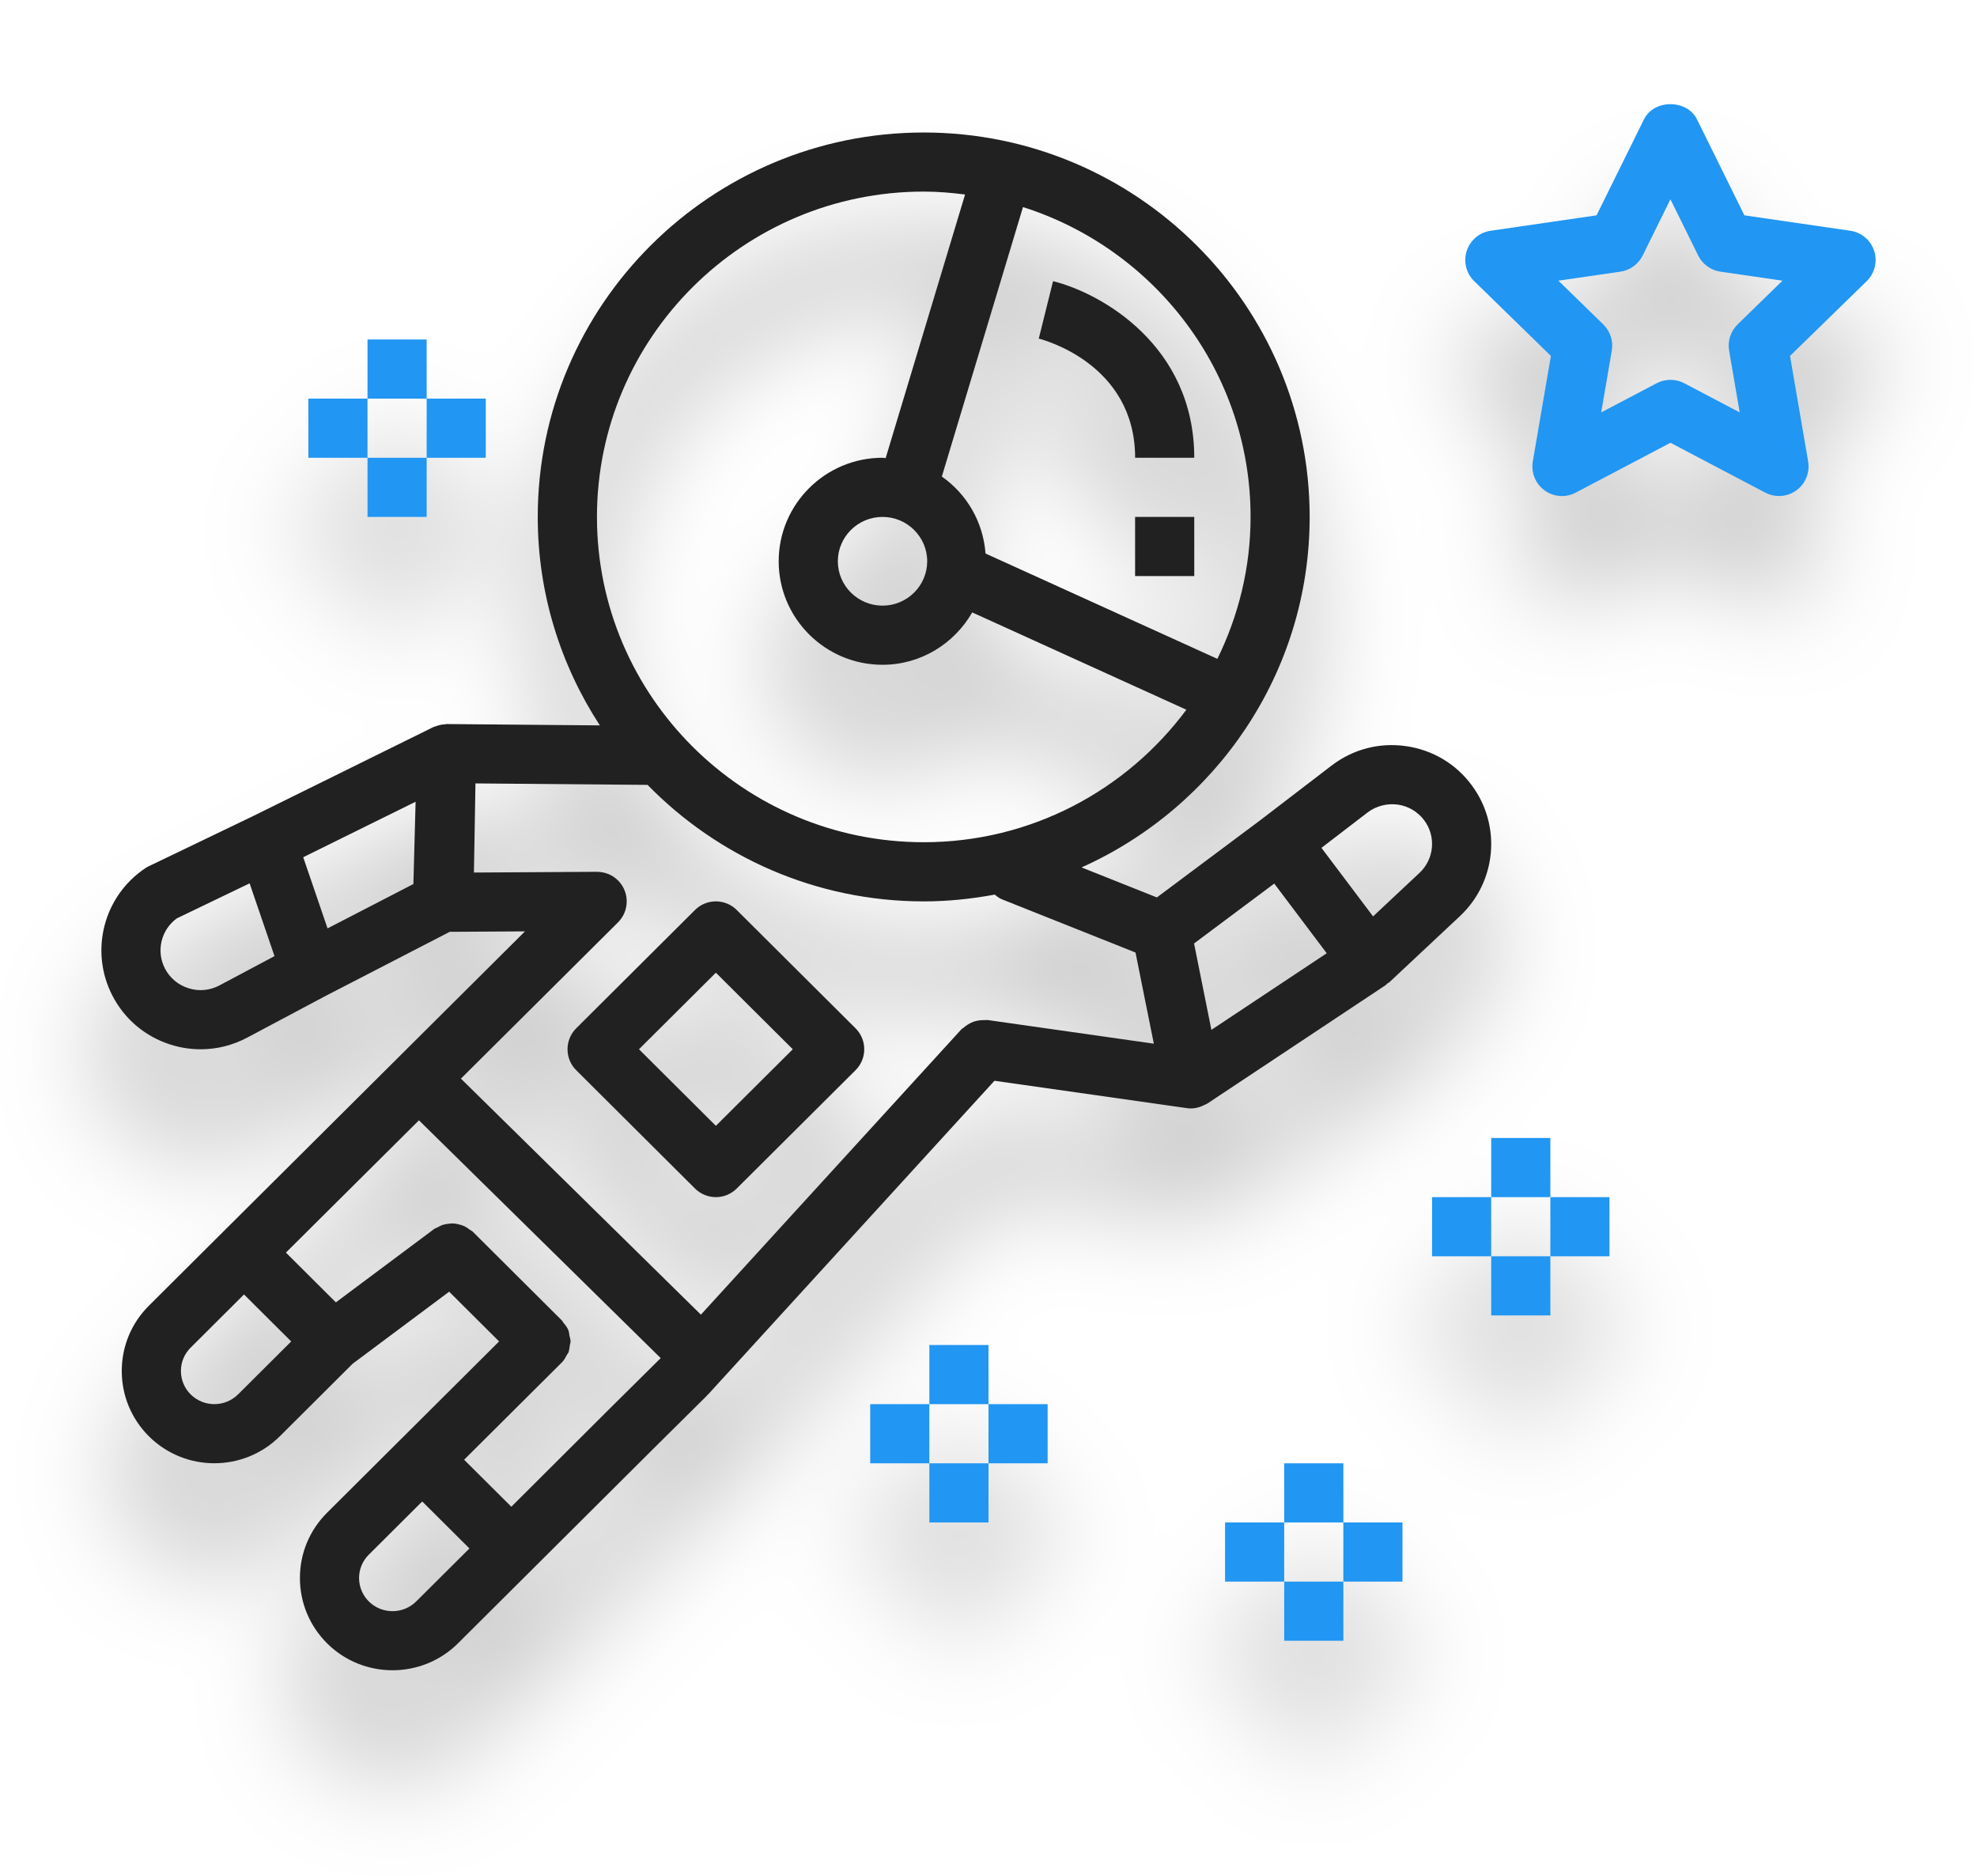
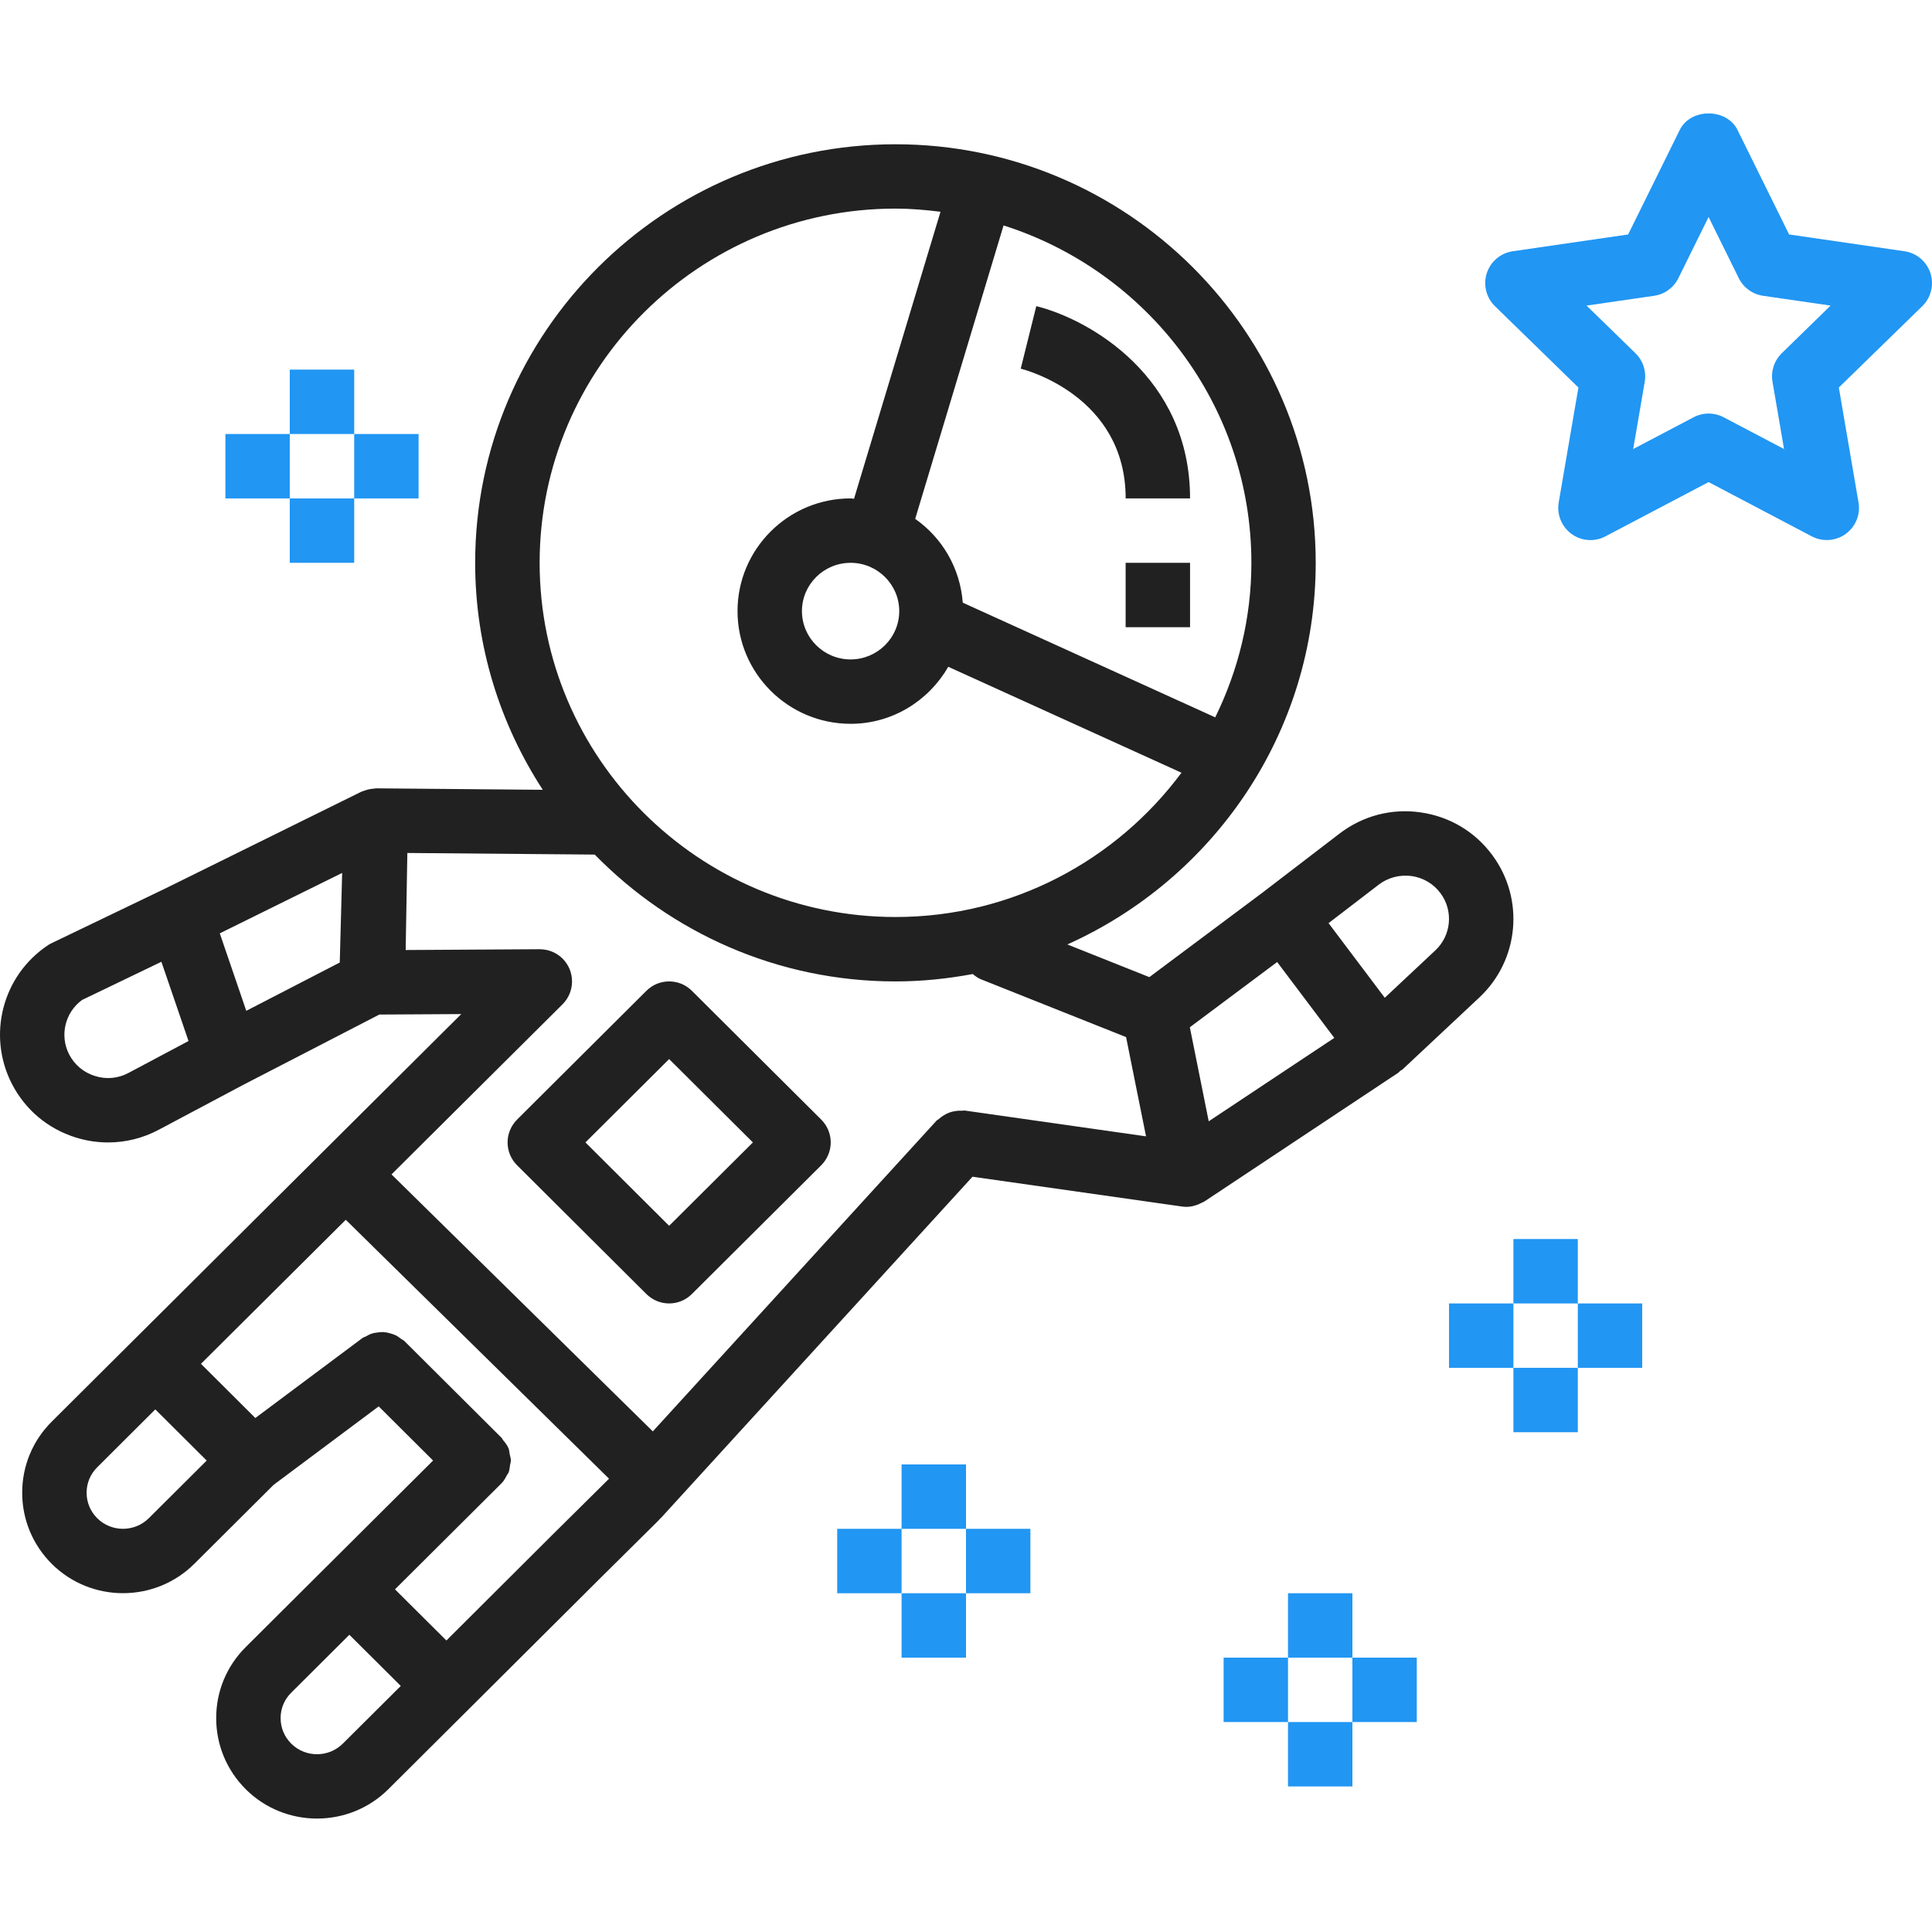
- <svg xmlns="http://www.w3.org/2000/svg" width="78" height="74" viewBox="0 0 78 74" fill="none">
-   <g filter="url(#filter0_d)">
-     <path d="M73.943 9.896C73.805 9.475 73.441 9.167 73.001 9.103L68.823 8.495L66.952 4.708C66.56 3.91 65.252 3.91 64.861 4.708L62.99 8.495L58.811 9.103C58.371 9.167 58.007 9.474 57.868 9.897C57.732 10.319 57.845 10.783 58.164 11.092L61.189 14.041L60.475 18.203C60.4 18.641 60.58 19.083 60.938 19.345C61.301 19.608 61.775 19.641 62.168 19.433L65.906 17.467L69.644 19.433C69.814 19.523 70.002 19.567 70.188 19.567C70.429 19.567 70.671 19.493 70.874 19.344C71.233 19.083 71.413 18.641 71.337 18.203L70.623 14.041L73.648 11.092C73.965 10.782 74.079 10.319 73.943 9.896ZM68.555 12.799C68.281 13.066 68.155 13.454 68.221 13.832L68.638 16.269L66.45 15.118C66.279 15.029 66.093 14.984 65.906 14.984C65.719 14.984 65.534 15.029 65.362 15.118L63.173 16.269L63.591 13.832C63.656 13.454 63.53 13.068 63.256 12.799L61.484 11.072L63.932 10.717C64.312 10.662 64.64 10.423 64.81 10.078L65.905 7.862L66.999 10.078C67.169 10.422 67.497 10.662 67.877 10.717L70.325 11.072L68.555 12.799Z" fill="#2196F3" />
-     <path d="M61.167 44.892H58.834V47.226H61.167V44.892Z" fill="#2196F3" />
-     <path d="M61.167 49.559H58.834V51.892H61.167V49.559Z" fill="#2196F3" />
-     <path d="M63.5 47.226H61.167V49.559H63.5V47.226Z" fill="#2196F3" />
-     <path d="M58.833 47.226H56.5V49.559H58.833V47.226Z" fill="#2196F3" />
-     <path d="M53 57.726H50.667V60.059H53V57.726Z" fill="#2196F3" />
-     <path d="M53 62.393H50.667V64.726H53V62.393Z" fill="#2196F3" />
-     <path d="M55.333 60.059H53V62.393H55.333V60.059Z" fill="#2196F3" />
-     <path d="M50.666 60.059H48.333V62.393H50.666V60.059Z" fill="#2196F3" />
-     <path d="M39 53.059H36.667V55.393H39V53.059Z" fill="#2196F3" />
-     <path d="M39 57.726H36.667V60.059H39V57.726Z" fill="#2196F3" />
-     <path d="M41.333 55.392H39V57.726H41.333V55.392Z" fill="#2196F3" />
-     <path d="M36.666 55.392H34.333V57.726H36.666V55.392Z" fill="#2196F3" />
-     <path d="M16.833 13.392H14.5V15.725H16.833V13.392Z" fill="#2196F3" />
-     <path d="M16.833 18.059H14.5V20.392H16.833V18.059Z" fill="#2196F3" />
-     <path d="M19.166 15.725H16.833V18.059H19.166V15.725Z" fill="#2196F3" />
-     <path d="M14.499 15.725H12.166V18.059H14.499V15.725Z" fill="#2196F3" />
-     <path d="M58.063 30.974C57.435 30.126 56.512 29.58 55.464 29.433C54.412 29.283 53.373 29.56 52.533 30.203L49.795 32.301L49.794 32.303L45.643 35.403L42.672 34.219C47.969 31.843 51.671 26.545 51.671 20.394C51.671 12.031 44.84 5.227 36.444 5.227C28.047 5.227 21.216 12.031 21.216 20.394C21.216 23.425 22.123 26.244 23.666 28.616L17.62 28.563C17.617 28.563 17.613 28.563 17.61 28.563C17.591 28.563 17.576 28.573 17.559 28.574C17.443 28.578 17.33 28.602 17.219 28.642C17.191 28.652 17.162 28.658 17.135 28.671C17.121 28.677 17.107 28.678 17.093 28.685L10.021 32.176C10.02 32.176 10.018 32.176 10.018 32.178L5.877 34.169C5.831 34.189 5.784 34.216 5.739 34.246C4.088 35.345 3.526 37.504 4.43 39.268C4.912 40.206 5.732 40.896 6.74 41.212C7.129 41.334 7.525 41.393 7.919 41.393C8.553 41.393 9.181 41.238 9.756 40.931L12.791 39.317L17.744 36.759L20.712 36.742L8.808 48.588C8.807 48.59 8.806 48.59 8.805 48.591L5.876 51.507C5.185 52.196 4.804 53.109 4.804 54.084C4.804 55.057 5.185 55.972 5.876 56.662C6.587 57.369 7.521 57.724 8.456 57.724C9.392 57.724 10.325 57.369 11.038 56.662L13.912 53.799L17.721 50.956L19.691 52.918L15.838 56.755C15.836 56.756 15.835 56.756 15.834 56.758L12.906 59.674C12.214 60.363 11.833 61.276 11.833 62.25C11.833 63.223 12.214 64.139 12.906 64.829C13.616 65.536 14.552 65.89 15.486 65.89C16.421 65.89 17.357 65.536 18.068 64.829L20.998 61.912L25.684 57.245C25.685 57.244 25.685 57.243 25.686 57.242L27.895 55.054L27.887 55.046C27.901 55.032 27.921 55.027 27.935 55.012L39.235 42.635L46.828 43.715C46.883 43.724 46.938 43.727 46.992 43.727C47.134 43.727 47.27 43.693 47.402 43.643C47.441 43.629 47.474 43.61 47.511 43.592C47.553 43.571 47.597 43.559 47.637 43.532L54.666 38.865C54.692 38.848 54.706 38.82 54.73 38.801C54.758 38.779 54.793 38.77 54.819 38.745L57.6 36.14C59.047 34.784 59.247 32.563 58.063 30.974ZM8.66 38.872C8.281 39.075 7.851 39.116 7.439 38.985C7.03 38.858 6.699 38.579 6.505 38.203C6.153 37.517 6.357 36.681 6.974 36.23L9.848 34.847L10.54 36.869L10.83 37.718L8.66 38.872ZM16.31 34.874L12.923 36.624L12.365 34.991L11.963 33.817L16.397 31.628L16.31 34.874ZM49.34 20.392C49.34 22.401 48.861 24.296 48.03 25.991L38.883 21.836C38.788 20.582 38.137 19.484 37.159 18.8L40.361 8.169C45.563 9.823 49.34 14.675 49.34 20.392ZM23.552 20.392C23.552 13.316 29.336 7.558 36.446 7.558C36.999 7.558 37.54 7.605 38.076 7.673L34.943 18.071C34.901 18.07 34.862 18.058 34.819 18.058C32.56 18.058 30.722 19.89 30.722 22.142C30.722 24.394 32.56 26.225 34.819 26.225C36.337 26.225 37.65 25.387 38.358 24.159L46.807 27.998C44.456 31.162 40.694 33.225 36.446 33.225C29.336 33.225 23.552 27.468 23.552 20.392ZM36.581 22.142C36.581 23.107 35.79 23.892 34.819 23.892C33.847 23.892 33.056 23.107 33.056 22.142C33.056 21.177 33.847 20.392 34.819 20.392C35.79 20.392 36.581 21.177 36.581 22.142ZM9.392 55.008C8.875 55.52 8.038 55.519 7.523 55.009C7.274 54.76 7.138 54.432 7.138 54.084C7.138 53.736 7.274 53.408 7.523 53.162L9.627 51.065L11.489 52.919L9.392 55.008ZM16.422 63.174C15.905 63.687 15.068 63.688 14.552 63.176C14.303 62.927 14.167 62.599 14.167 62.25C14.167 61.903 14.303 61.575 14.552 61.329L16.658 59.231L17.539 60.107L18.521 61.085L16.422 63.174ZM24.038 55.586C24.037 55.587 24.036 55.587 24.035 55.589L20.174 59.439L19.293 58.562L18.311 57.585L22.168 53.745C22.168 53.745 22.168 53.745 22.168 53.744C22.169 53.743 22.17 53.743 22.172 53.742C22.259 53.654 22.314 53.549 22.368 53.445C22.383 53.415 22.412 53.389 22.425 53.358C22.461 53.268 22.467 53.171 22.481 53.077C22.488 53.023 22.511 52.973 22.511 52.918C22.511 52.84 22.483 52.764 22.467 52.687C22.453 52.617 22.453 52.546 22.426 52.478C22.382 52.368 22.306 52.272 22.227 52.177C22.204 52.151 22.196 52.119 22.172 52.094C22.172 52.094 22.172 52.094 22.171 52.094C22.169 52.093 22.169 52.091 22.168 52.09L18.653 48.59C18.616 48.552 18.568 48.537 18.526 48.506C18.464 48.458 18.404 48.413 18.336 48.38C18.269 48.347 18.201 48.327 18.131 48.308C18.057 48.287 17.985 48.271 17.906 48.265C17.835 48.26 17.769 48.267 17.698 48.276C17.619 48.285 17.546 48.295 17.47 48.32C17.396 48.343 17.331 48.379 17.264 48.418C17.22 48.442 17.171 48.451 17.131 48.481L13.251 51.377L11.281 49.414L16.529 44.195L26.067 53.576L24.038 55.586ZM38.954 40.237C38.921 40.233 38.889 40.245 38.855 40.243C38.77 40.239 38.688 40.244 38.603 40.258C38.537 40.27 38.474 40.283 38.411 40.305C38.336 40.331 38.269 40.366 38.2 40.408C38.134 40.447 38.075 40.489 38.018 40.542C37.99 40.566 37.956 40.578 37.93 40.606L27.653 51.862L18.185 42.551L24.383 36.386C24.839 35.931 24.841 35.192 24.386 34.735C24.156 34.505 23.854 34.392 23.552 34.393V34.392L18.698 34.421L18.759 30.905L25.549 30.963C28.317 33.794 32.176 35.559 36.446 35.559C37.403 35.559 38.336 35.46 39.245 35.291C39.332 35.361 39.419 35.432 39.528 35.476L44.8 37.576L45.133 39.235L45.523 41.172L38.954 40.237ZM47.794 40.627L47.11 37.219L50.274 34.856L51.102 35.955L52.344 37.605L47.794 40.627ZM56.005 34.434L54.173 36.151L52.136 33.447L53.954 32.053C54.294 31.792 54.722 31.686 55.142 31.74C55.564 31.8 55.938 32.02 56.192 32.362C56.666 33 56.585 33.891 56.005 34.434Z" fill="#212121" />
-     <path d="M33.754 40.565L29.066 35.898C28.613 35.445 27.875 35.445 27.42 35.898L22.734 40.565C22.514 40.786 22.391 41.082 22.391 41.392C22.391 41.703 22.513 42 22.734 42.219L27.42 46.886C27.648 47.112 27.946 47.226 28.244 47.226C28.541 47.226 28.84 47.112 29.066 46.886L33.754 42.219C33.974 42 34.098 41.703 34.098 41.392C34.098 41.082 33.975 40.784 33.754 40.565ZM28.244 44.413L25.21 41.392L28.244 38.372L31.278 41.392L28.244 44.413Z" fill="#212121" />
-     <path d="M41.547 11.092L40.983 13.358C41.139 13.397 44.785 14.346 44.785 18.059H47.118C47.118 13.646 43.474 11.572 41.547 11.092Z" fill="#212121" />
-     <path d="M47.118 20.392H44.784V22.725H47.118V20.392Z" fill="#212121" />
-   </g>
-   <defs>
-     <filter id="filter0_d" x="0" y="0" width="78" height="78" filterUnits="userSpaceOnUse" color-interpolation-filters="sRGB">
-       <feFlood flood-opacity="0" result="BackgroundImageFix" />
-       <feColorMatrix in="SourceAlpha" type="matrix" values="0 0 0 0 0 0 0 0 0 0 0 0 0 0 0 0 0 0 127 0" />
-       <feOffset dy="4" />
-       <feGaussianBlur stdDeviation="2" />
-       <feColorMatrix type="matrix" values="0 0 0 0 0 0 0 0 0 0 0 0 0 0 0 0 0 0 0.25 0" />
-       <feBlend mode="normal" in2="BackgroundImageFix" result="effect1_dropShadow" />
-       <feBlend mode="normal" in="SourceGraphic" in2="effect1_dropShadow" result="shape" />
-     </filter>
-   </defs>
+ <svg xmlns="http://www.w3.org/2000/svg" width="70" height="70" viewBox="0 0 70 70" fill="none">
+   <path d="M69.943 9.896C69.806 9.475 69.442 9.167 69.002 9.103L64.823 8.495L62.953 4.708C62.561 3.91 61.253 3.91 60.861 4.708L58.991 8.495L54.812 9.103C54.372 9.167 54.008 9.474 53.869 9.897C53.733 10.319 53.846 10.783 54.164 11.092L57.189 14.041L56.475 18.203C56.401 18.641 56.58 19.083 56.939 19.345C57.301 19.608 57.775 19.641 58.168 19.433L61.906 17.467L65.644 19.433C65.815 19.523 66.003 19.567 66.188 19.567C66.43 19.567 66.671 19.492 66.874 19.344C67.234 19.083 67.413 18.641 67.337 18.203L66.624 14.04L69.649 11.092C69.966 10.782 70.08 10.319 69.943 9.896ZM64.556 12.799C64.282 13.066 64.156 13.454 64.221 13.832L64.639 16.269L62.45 15.118C62.28 15.029 62.093 14.984 61.906 14.984C61.72 14.984 61.534 15.029 61.363 15.118L59.174 16.269L59.592 13.832C59.657 13.454 59.531 13.068 59.257 12.799L57.484 11.072L59.932 10.717C60.313 10.662 60.64 10.423 60.811 10.078L61.905 7.862L62.999 10.078C63.17 10.422 63.498 10.662 63.878 10.717L66.326 11.072L64.556 12.799Z" fill="#2196F3" />
+   <path d="M57.167 44.892H54.834V47.226H57.167V44.892Z" fill="#2196F3" />
+   <path d="M57.167 49.559H54.834V51.892H57.167V49.559Z" fill="#2196F3" />
+   <path d="M59.5 47.226H57.167V49.559H59.5V47.226Z" fill="#2196F3" />
+   <path d="M54.834 47.226H52.501V49.559H54.834V47.226Z" fill="#2196F3" />
+   <path d="M49 57.726H46.667V60.059H49V57.726Z" fill="#2196F3" />
+   <path d="M49 62.393H46.667V64.726H49V62.393Z" fill="#2196F3" />
+   <path d="M51.333 60.059H49V62.393H51.333V60.059Z" fill="#2196F3" />
+   <path d="M46.667 60.059H44.334V62.393H46.667V60.059Z" fill="#2196F3" />
+   <path d="M35 53.059H32.666V55.393H35V53.059Z" fill="#2196F3" />
+   <path d="M35 57.726H32.666V60.059H35V57.726Z" fill="#2196F3" />
+   <path d="M37.333 55.392H35V57.726H37.333V55.392Z" fill="#2196F3" />
+   <path d="M32.666 55.392H30.333V57.726H32.666V55.392Z" fill="#2196F3" />
+   <path d="M12.833 13.392H10.499V15.725H12.833V13.392Z" fill="#2196F3" />
+   <path d="M12.833 18.059H10.499V20.392H12.833V18.059Z" fill="#2196F3" />
+   <path d="M15.166 15.725H12.833V18.059H15.166V15.725Z" fill="#2196F3" />
+   <path d="M10.499 15.725H8.166V18.059H10.499V15.725Z" fill="#2196F3" />
+   <path d="M54.063 30.974C53.435 30.126 52.512 29.58 51.464 29.433C50.412 29.283 49.373 29.56 48.533 30.203L45.795 32.301L45.794 32.303L41.643 35.403L38.672 34.219C43.969 31.843 47.671 26.545 47.671 20.394C47.671 12.031 40.84 5.227 32.444 5.227C24.047 5.227 17.216 12.031 17.216 20.394C17.216 23.425 18.123 26.244 19.666 28.616L13.62 28.563C13.617 28.563 13.613 28.563 13.61 28.563C13.591 28.563 13.576 28.573 13.559 28.574C13.443 28.578 13.33 28.602 13.219 28.642C13.191 28.652 13.162 28.658 13.135 28.671C13.121 28.677 13.107 28.678 13.093 28.685L6.021 32.176C6.02 32.176 6.018 32.176 6.018 32.178L1.877 34.169C1.831 34.189 1.784 34.216 1.739 34.246C0.088 35.345 -0.474 37.504 0.43 39.268C0.912 40.206 1.732 40.896 2.74 41.212C3.129 41.334 3.525 41.393 3.919 41.393C4.553 41.393 5.181 41.238 5.756 40.931L8.792 39.317L13.744 36.759L16.712 36.742L4.808 48.588C4.807 48.59 4.806 48.59 4.805 48.591L1.876 51.507C1.185 52.196 0.804 53.109 0.804 54.084C0.804 55.056 1.185 55.972 1.876 56.662C2.587 57.369 3.521 57.724 4.456 57.724C5.392 57.724 6.325 57.369 7.038 56.662L9.913 53.799L13.721 50.956L15.691 52.918L11.838 56.755C11.836 56.756 11.835 56.756 11.834 56.758L8.906 59.674C8.214 60.362 7.833 61.276 7.833 62.25C7.833 63.223 8.214 64.139 8.906 64.829C9.616 65.536 10.552 65.89 11.486 65.89C12.421 65.89 13.357 65.536 14.068 64.829L16.998 61.912L21.684 57.245C21.685 57.244 21.685 57.243 21.686 57.242L23.895 55.054L23.887 55.046C23.901 55.032 23.921 55.027 23.935 55.012L35.235 42.635L42.828 43.715C42.883 43.723 42.938 43.727 42.992 43.727C43.134 43.727 43.27 43.693 43.402 43.643C43.441 43.629 43.474 43.61 43.511 43.592C43.553 43.571 43.597 43.559 43.637 43.532L50.666 38.865C50.692 38.848 50.706 38.82 50.73 38.801C50.758 38.779 50.793 38.77 50.819 38.745L53.6 36.14C55.047 34.784 55.247 32.563 54.063 30.974ZM4.66 38.872C4.281 39.075 3.851 39.116 3.439 38.985C3.03 38.858 2.699 38.579 2.505 38.203C2.153 37.516 2.357 36.681 2.974 36.23L5.848 34.847L6.54 36.869L6.83 37.718L4.66 38.872ZM12.31 34.874L8.923 36.624L8.365 34.991L7.963 33.817L12.397 31.628L12.31 34.874ZM45.34 20.392C45.34 22.401 44.861 24.296 44.03 25.991L34.883 21.836C34.788 20.582 34.137 19.484 33.159 18.8L36.361 8.168C41.563 9.823 45.34 14.675 45.34 20.392ZM19.552 20.392C19.552 13.316 25.336 7.558 32.446 7.558C32.999 7.558 33.54 7.605 34.076 7.673L30.943 18.071C30.901 18.07 30.862 18.058 30.819 18.058C28.56 18.058 26.722 19.89 26.722 22.142C26.722 24.394 28.56 26.225 30.819 26.225C32.337 26.225 33.65 25.387 34.358 24.159L42.807 27.997C40.456 31.162 36.694 33.225 32.446 33.225C25.336 33.225 19.552 27.468 19.552 20.392ZM32.581 22.142C32.581 23.107 31.79 23.892 30.819 23.892C29.847 23.892 29.056 23.107 29.056 22.142C29.056 21.177 29.847 20.392 30.819 20.392C31.79 20.392 32.581 21.177 32.581 22.142ZM5.392 55.007C4.875 55.52 4.038 55.519 3.523 55.009C3.274 54.76 3.138 54.432 3.138 54.084C3.138 53.736 3.274 53.408 3.523 53.162L5.627 51.065L7.489 52.919L5.392 55.007ZM12.422 63.174C11.905 63.687 11.068 63.688 10.552 63.175C10.303 62.927 10.167 62.599 10.167 62.25C10.167 61.903 10.303 61.575 10.552 61.329L12.658 59.231L13.539 60.107L14.521 61.085L12.422 63.174ZM20.038 55.586C20.037 55.587 20.036 55.587 20.035 55.589L16.174 59.438L15.293 58.562L14.311 57.585L18.168 53.745C18.168 53.745 18.168 53.745 18.168 53.744C18.169 53.743 18.17 53.743 18.172 53.742C18.259 53.654 18.314 53.549 18.368 53.445C18.383 53.415 18.412 53.389 18.425 53.358C18.461 53.268 18.467 53.171 18.481 53.077C18.488 53.023 18.511 52.973 18.511 52.918C18.511 52.84 18.483 52.764 18.467 52.687C18.453 52.617 18.453 52.546 18.426 52.478C18.382 52.368 18.306 52.272 18.227 52.177C18.204 52.151 18.196 52.119 18.172 52.094C18.172 52.094 18.172 52.094 18.171 52.094C18.169 52.093 18.169 52.091 18.168 52.09L14.653 48.59C14.616 48.552 14.568 48.537 14.526 48.505C14.464 48.458 14.405 48.413 14.336 48.38C14.269 48.347 14.201 48.327 14.131 48.308C14.057 48.287 13.985 48.271 13.906 48.265C13.835 48.26 13.769 48.267 13.697 48.276C13.619 48.285 13.546 48.295 13.47 48.32C13.396 48.343 13.331 48.379 13.264 48.418C13.22 48.442 13.171 48.451 13.13 48.481L9.251 51.377L7.281 49.414L12.528 44.195L22.067 53.576L20.038 55.586ZM34.954 40.237C34.921 40.233 34.889 40.245 34.855 40.243C34.77 40.238 34.688 40.244 34.603 40.258C34.537 40.27 34.474 40.283 34.411 40.305C34.336 40.331 34.269 40.366 34.2 40.407C34.134 40.447 34.075 40.489 34.018 40.542C33.99 40.566 33.956 40.578 33.93 40.606L23.653 51.862L14.185 42.551L20.383 36.386C20.839 35.931 20.841 35.192 20.386 34.735C20.156 34.505 19.854 34.392 19.552 34.393V34.392L14.698 34.421L14.759 30.905L21.549 30.963C24.317 33.794 28.176 35.559 32.446 35.559C33.403 35.559 34.336 35.46 35.245 35.291C35.332 35.361 35.419 35.432 35.528 35.476L40.8 37.576L41.133 39.235L41.523 41.172L34.954 40.237ZM43.794 40.627L43.11 37.219L46.274 34.856L47.102 35.955L48.344 37.605L43.794 40.627ZM52.005 34.434L50.173 36.151L48.136 33.447L49.954 32.053C50.294 31.792 50.722 31.685 51.142 31.74C51.564 31.8 51.938 32.02 52.192 32.362C52.666 33 52.585 33.891 52.005 34.434Z" fill="#212121" />
+   <path d="M29.755 40.565L25.067 35.898C24.613 35.445 23.876 35.445 23.421 35.898L18.734 40.565C18.515 40.786 18.391 41.082 18.391 41.392C18.391 41.703 18.514 42 18.734 42.219L23.421 46.886C23.648 47.112 23.947 47.226 24.244 47.226C24.542 47.226 24.84 47.112 25.067 46.886L29.755 42.219C29.974 42 30.099 41.703 30.099 41.392C30.099 41.082 29.975 40.784 29.755 40.565ZM24.244 44.413L21.211 41.392L24.244 38.372L27.279 41.392L24.244 44.413Z" fill="#212121" />
+   <path d="M37.547 11.092L36.983 13.358C37.139 13.397 40.785 14.346 40.785 18.059H43.118C43.118 13.646 39.474 11.572 37.547 11.092Z" fill="#212121" />
+   <path d="M43.118 20.392H40.784V22.725H43.118V20.392Z" fill="#212121" />
</svg>
